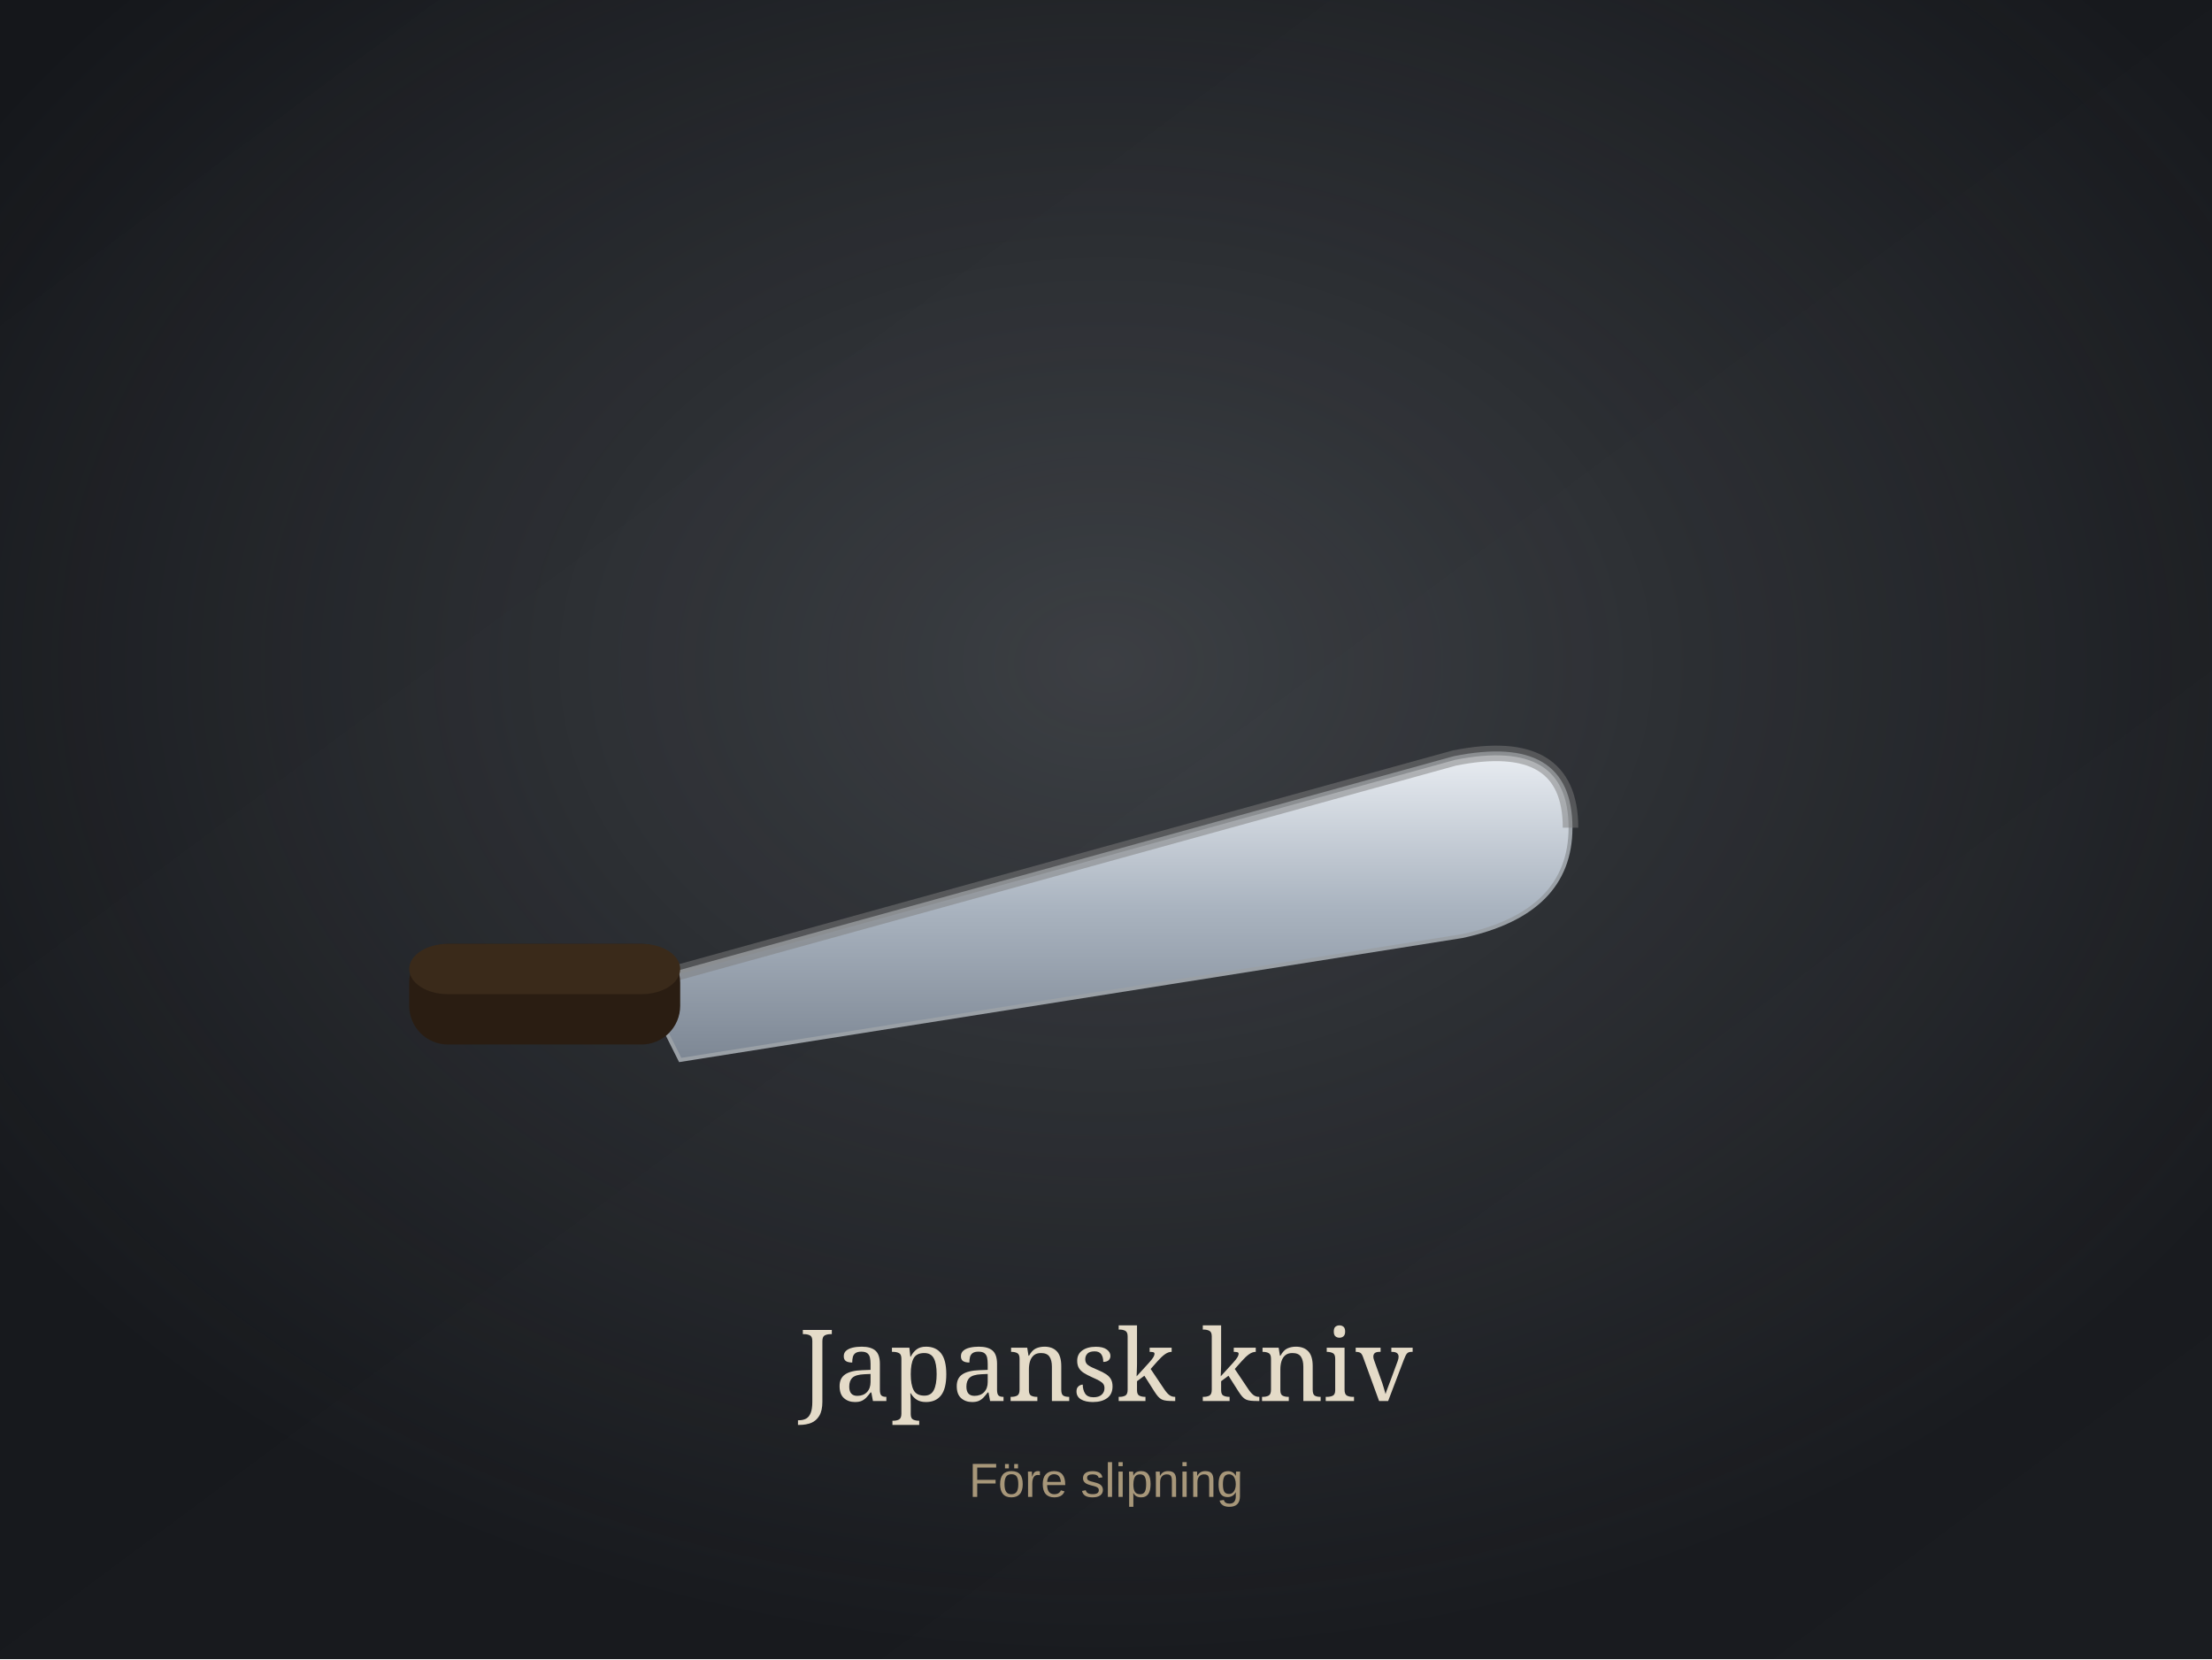
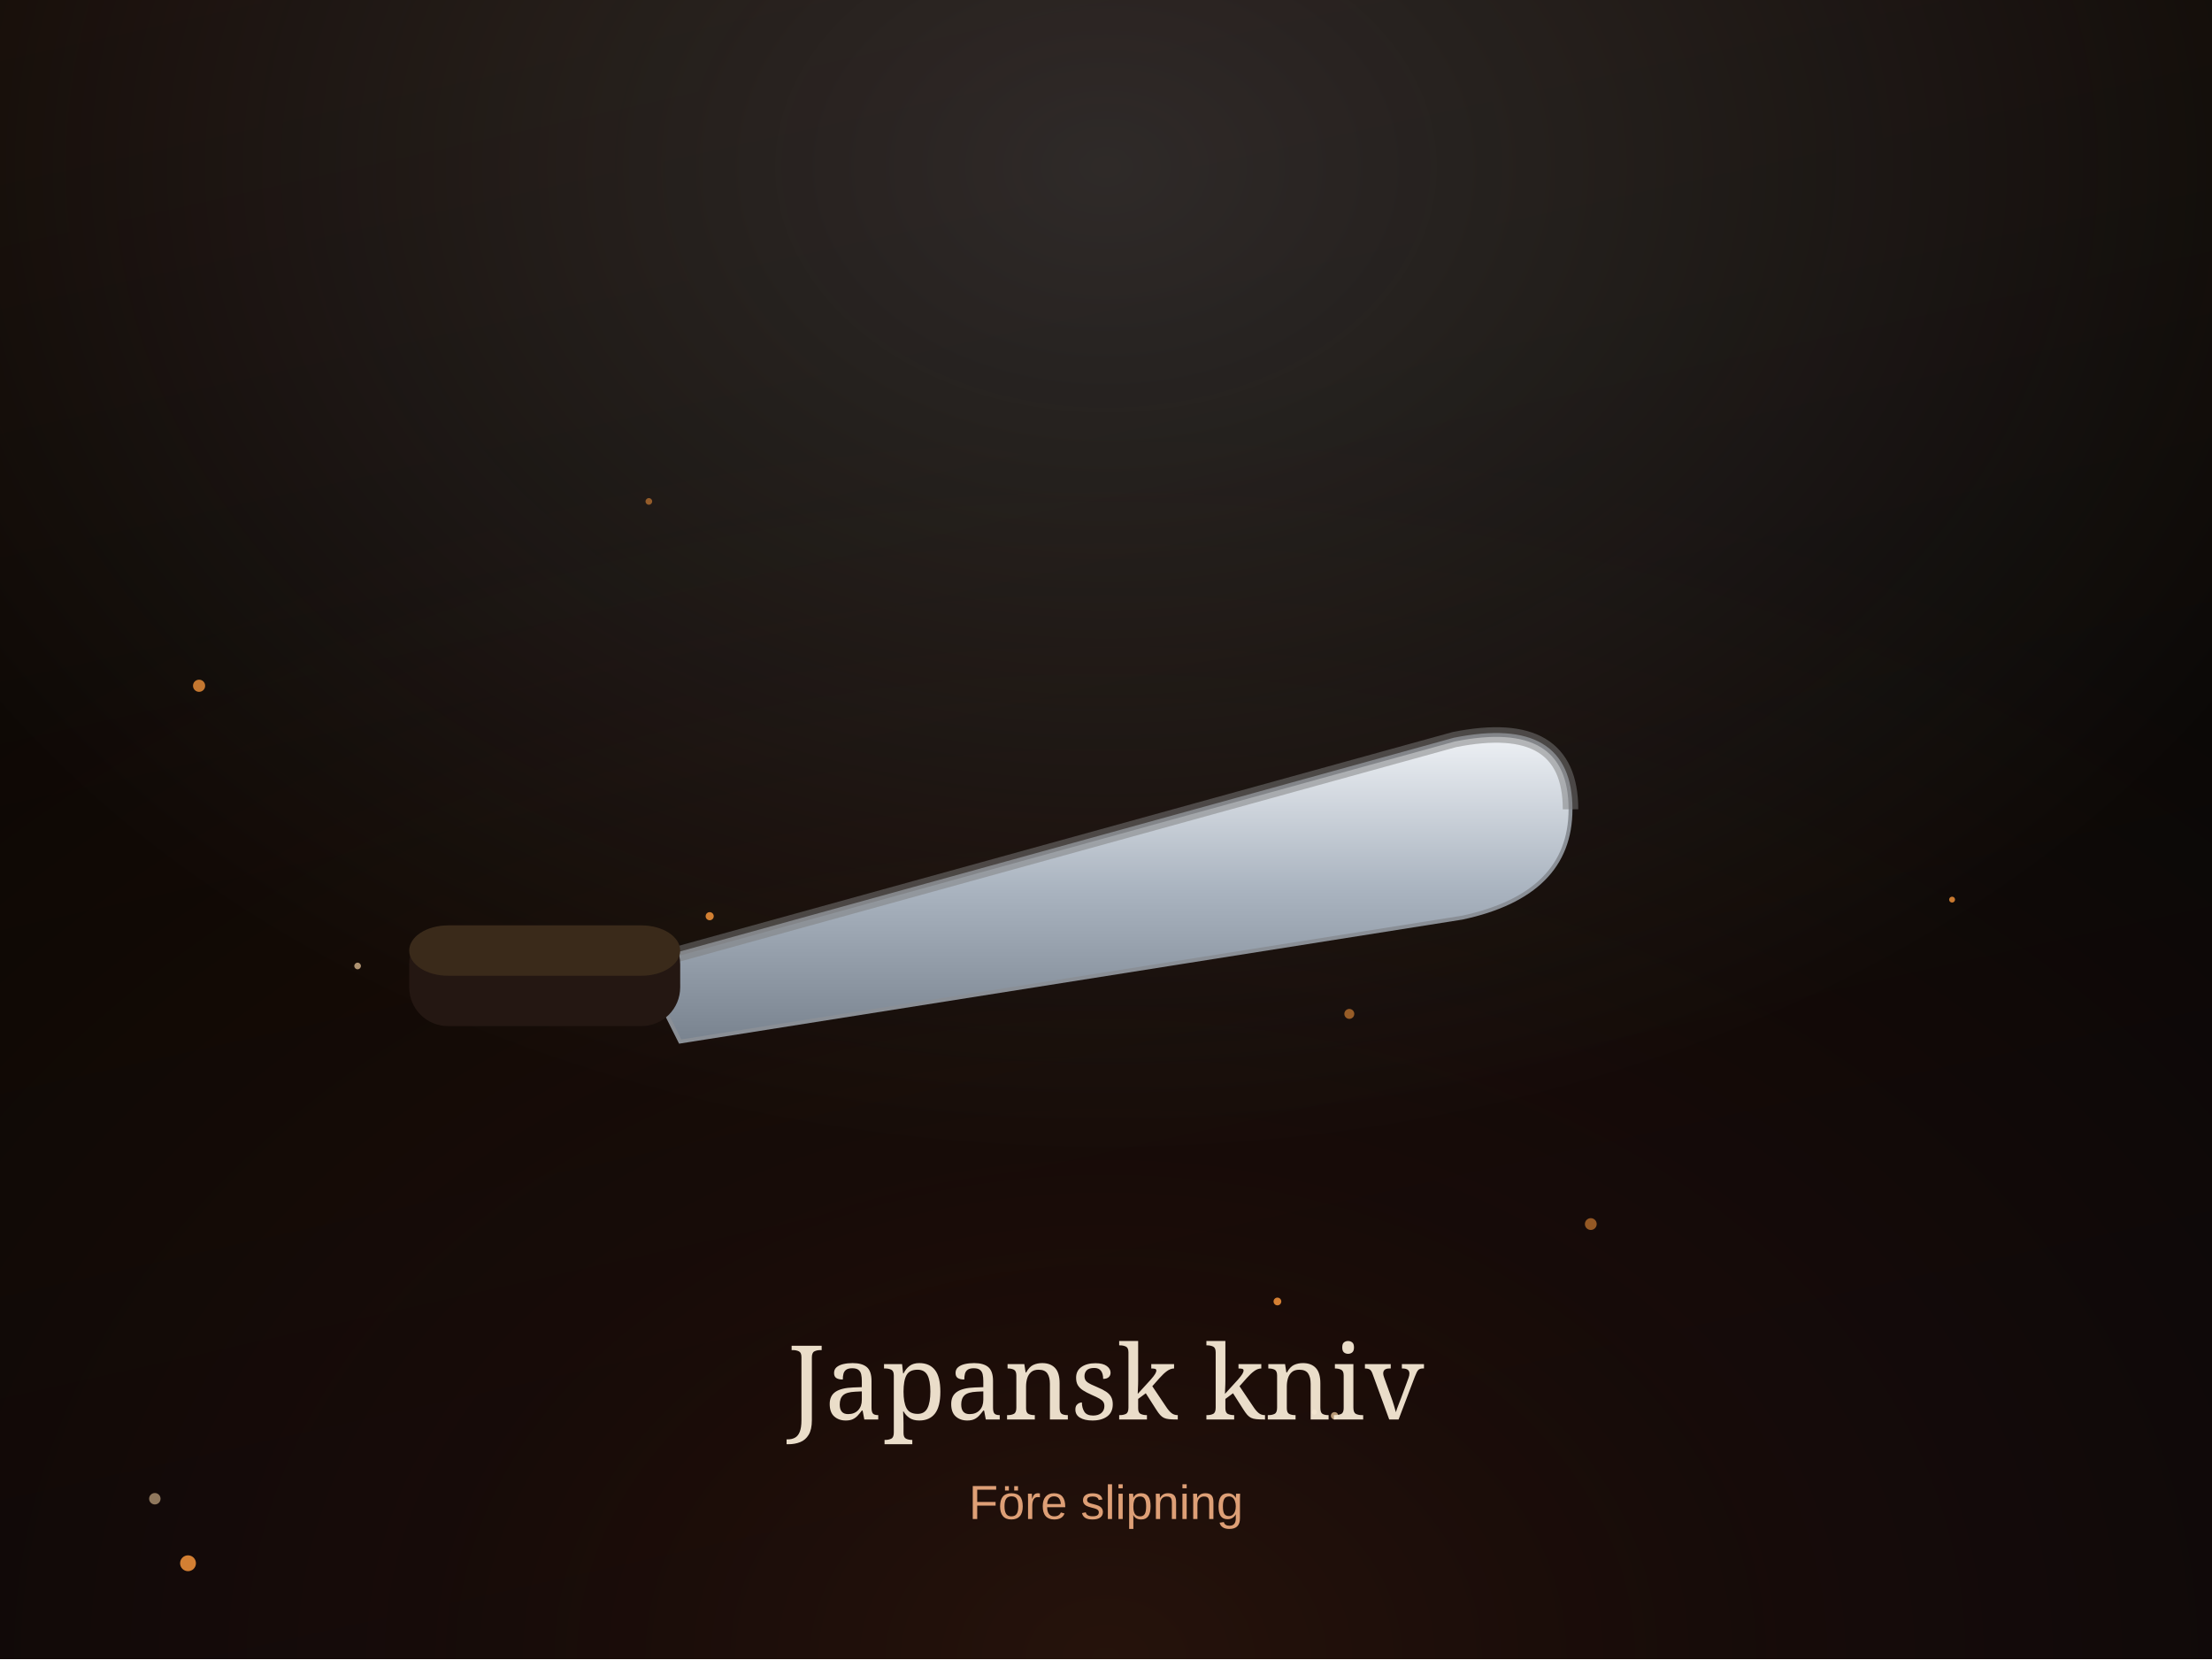
<svg xmlns="http://www.w3.org/2000/svg" viewBox="0 0 1200 900" width="1200" height="900">
  <defs>
-     <linearGradient id="bg" x1="0" y1="0" x2="1" y2="1">
-       <stop offset="0" stop-color="#15171b" />
-       <stop offset="1" stop-color="#1a1c20" />
+     <linearGradient id="bg" x1="0" y1="0" x2="0.3" y2="1">
+       <stop offset="0" stop-color="#140a05" />
+       <stop offset="0.55" stop-color="#0c0805" />
+       <stop offset="1" stop-color="#080709" />
    </linearGradient>
    <linearGradient id="steel" x1="0" y1="0" x2="0" y2="1">
-       <stop offset="0" stop-color="#e9edf2" />
+       <stop offset="0" stop-color="#eef1f5" />
      <stop offset="0.5" stop-color="#aab4c0" />
-       <stop offset="1" stop-color="#7d8794" />
+       <stop offset="1" stop-color="#79838f" />
    </linearGradient>
-     <radialGradient id="glow" cx="0.5" cy="0.4" r="0.6">
-       <stop offset="0" stop-color="#9aa0a6" stop-opacity="0.28" />
+     <linearGradient id="hotedge" x1="0" y1="0" x2="1" y2="0">
+       <stop offset="0" stop-color="#fff3d6" />
+       <stop offset="0.5" stop-color="#ff8a2b" />
+       <stop offset="1" stop-color="#f2480c" />
+     </linearGradient>
+     <radialGradient id="forge" cx="0.5" cy="1" r="0.75">
+       <stop offset="0" stop-color="#ff6a1a" stop-opacity="0.12" />
+       <stop offset="0.4" stop-color="#f2480c" stop-opacity="0.06" />
+       <stop offset="1" stop-color="#f2480c" stop-opacity="0" />
+     </radialGradient>
+     <radialGradient id="topglow" cx="0.5" cy="0.1" r="0.6">
+       <stop offset="0" stop-color="#9aa0a6" stop-opacity="0.22" />
      <stop offset="1" stop-color="#9aa0a6" stop-opacity="0" />
    </radialGradient>
+     <filter id="soft">
+       <feGaussianBlur stdDeviation="6" />
+     </filter>
  </defs>
  <rect width="1200" height="900" fill="url(#bg)" />
-   <rect width="1200" height="900" fill="url(#glow)" />
-   <g transform="translate(600 470) scale(2.1)">
-     <path d="M-120 30 L90 -28 Q120 -34 120 -10 Q120 12 92 18 L-110 50 Z" fill="url(#steel)" stroke="#9aa0a6" stroke-width="1" />
+   <rect width="1200" height="900" fill="url(#forge)" />
+   <rect width="1200" height="900" fill="url(#topglow)" />
+   <circle cx="102" cy="848" r="4.3" fill="#ff9a3c" opacity="0.81" />
+   <circle cx="352" cy="272" r="1.8" fill="#ff9a3c" opacity="0.52" />
+   <circle cx="863" cy="664" r="3.2" fill="#ff9a3c" opacity="0.54" />
+   <circle cx="732" cy="550" r="2.7" fill="#ff9a3c" opacity="0.55" />
+   <circle cx="478" cy="500" r="2.8" fill="#ff9a3c" opacity="0.74" />
+   <circle cx="708" cy="463" r="4.3" fill="#ff9a3c" opacity="0.56" />
+   <circle cx="385" cy="497" r="2.2" fill="#ff9a3c" opacity="0.80" />
+   <circle cx="693" cy="706" r="2.1" fill="#ff9a3c" opacity="0.81" />
+   <circle cx="108" cy="372" r="3.3" fill="#ff9a3c" opacity="0.75" />
+   <circle cx="1059" cy="488" r="1.6" fill="#ff9a3c" opacity="0.77" />
+   <circle cx="724" cy="768" r="2.0" fill="#ffd9a8" opacity="0.68" />
+   <circle cx="713" cy="766" r="1.4" fill="#ffd9a8" opacity="0.64" />
+   <circle cx="194" cy="524" r="1.8" fill="#ffd9a8" opacity="0.66" />
+   <circle cx="84" cy="813" r="3.1" fill="#ffd9a8" opacity="0.53" />
+   <g transform="translate(600 460) scale(2.1)">
+     <path d="M-120 30 L90 -28 Q120 -34 120 -10 Q120 12 92 18 L-110 50 Z" fill="url(#steel)" stroke="#8a8f96" stroke-width="1" />
    <path d="M-120 30 L90 -28 Q120 -34 120 -10" fill="none" stroke="#7c7c7c" stroke-width="4" opacity="0.5" />
-     <rect x="-180" y="20" width="70" height="26" rx="10" fill="#2a1d12" />
+     <rect x="-180" y="20" width="70" height="26" rx="10" fill="#241712" />
    <rect x="-180" y="20" width="70" height="13" rx="10" fill="#3a2a1a" />
  </g>
-   <text x="600" y="760" text-anchor="middle" font-family="Georgia, serif" font-size="54" fill="#f4ead6" opacity="0.92">Japansk kniv</text>
-   <text x="600" y="812" text-anchor="middle" font-family="Arial, sans-serif" font-size="26" fill="#c9b48f" opacity="0.8">Före slipning</text>
+   <text x="600" y="770" text-anchor="middle" font-family="Georgia, serif" font-size="56" fill="#f6ead6" opacity="0.94">Japansk kniv</text>
+   <text x="600" y="824" text-anchor="middle" font-family="Arial, sans-serif" font-size="26" fill="#ffb98a" opacity="0.85">Före slipning</text>
</svg>
